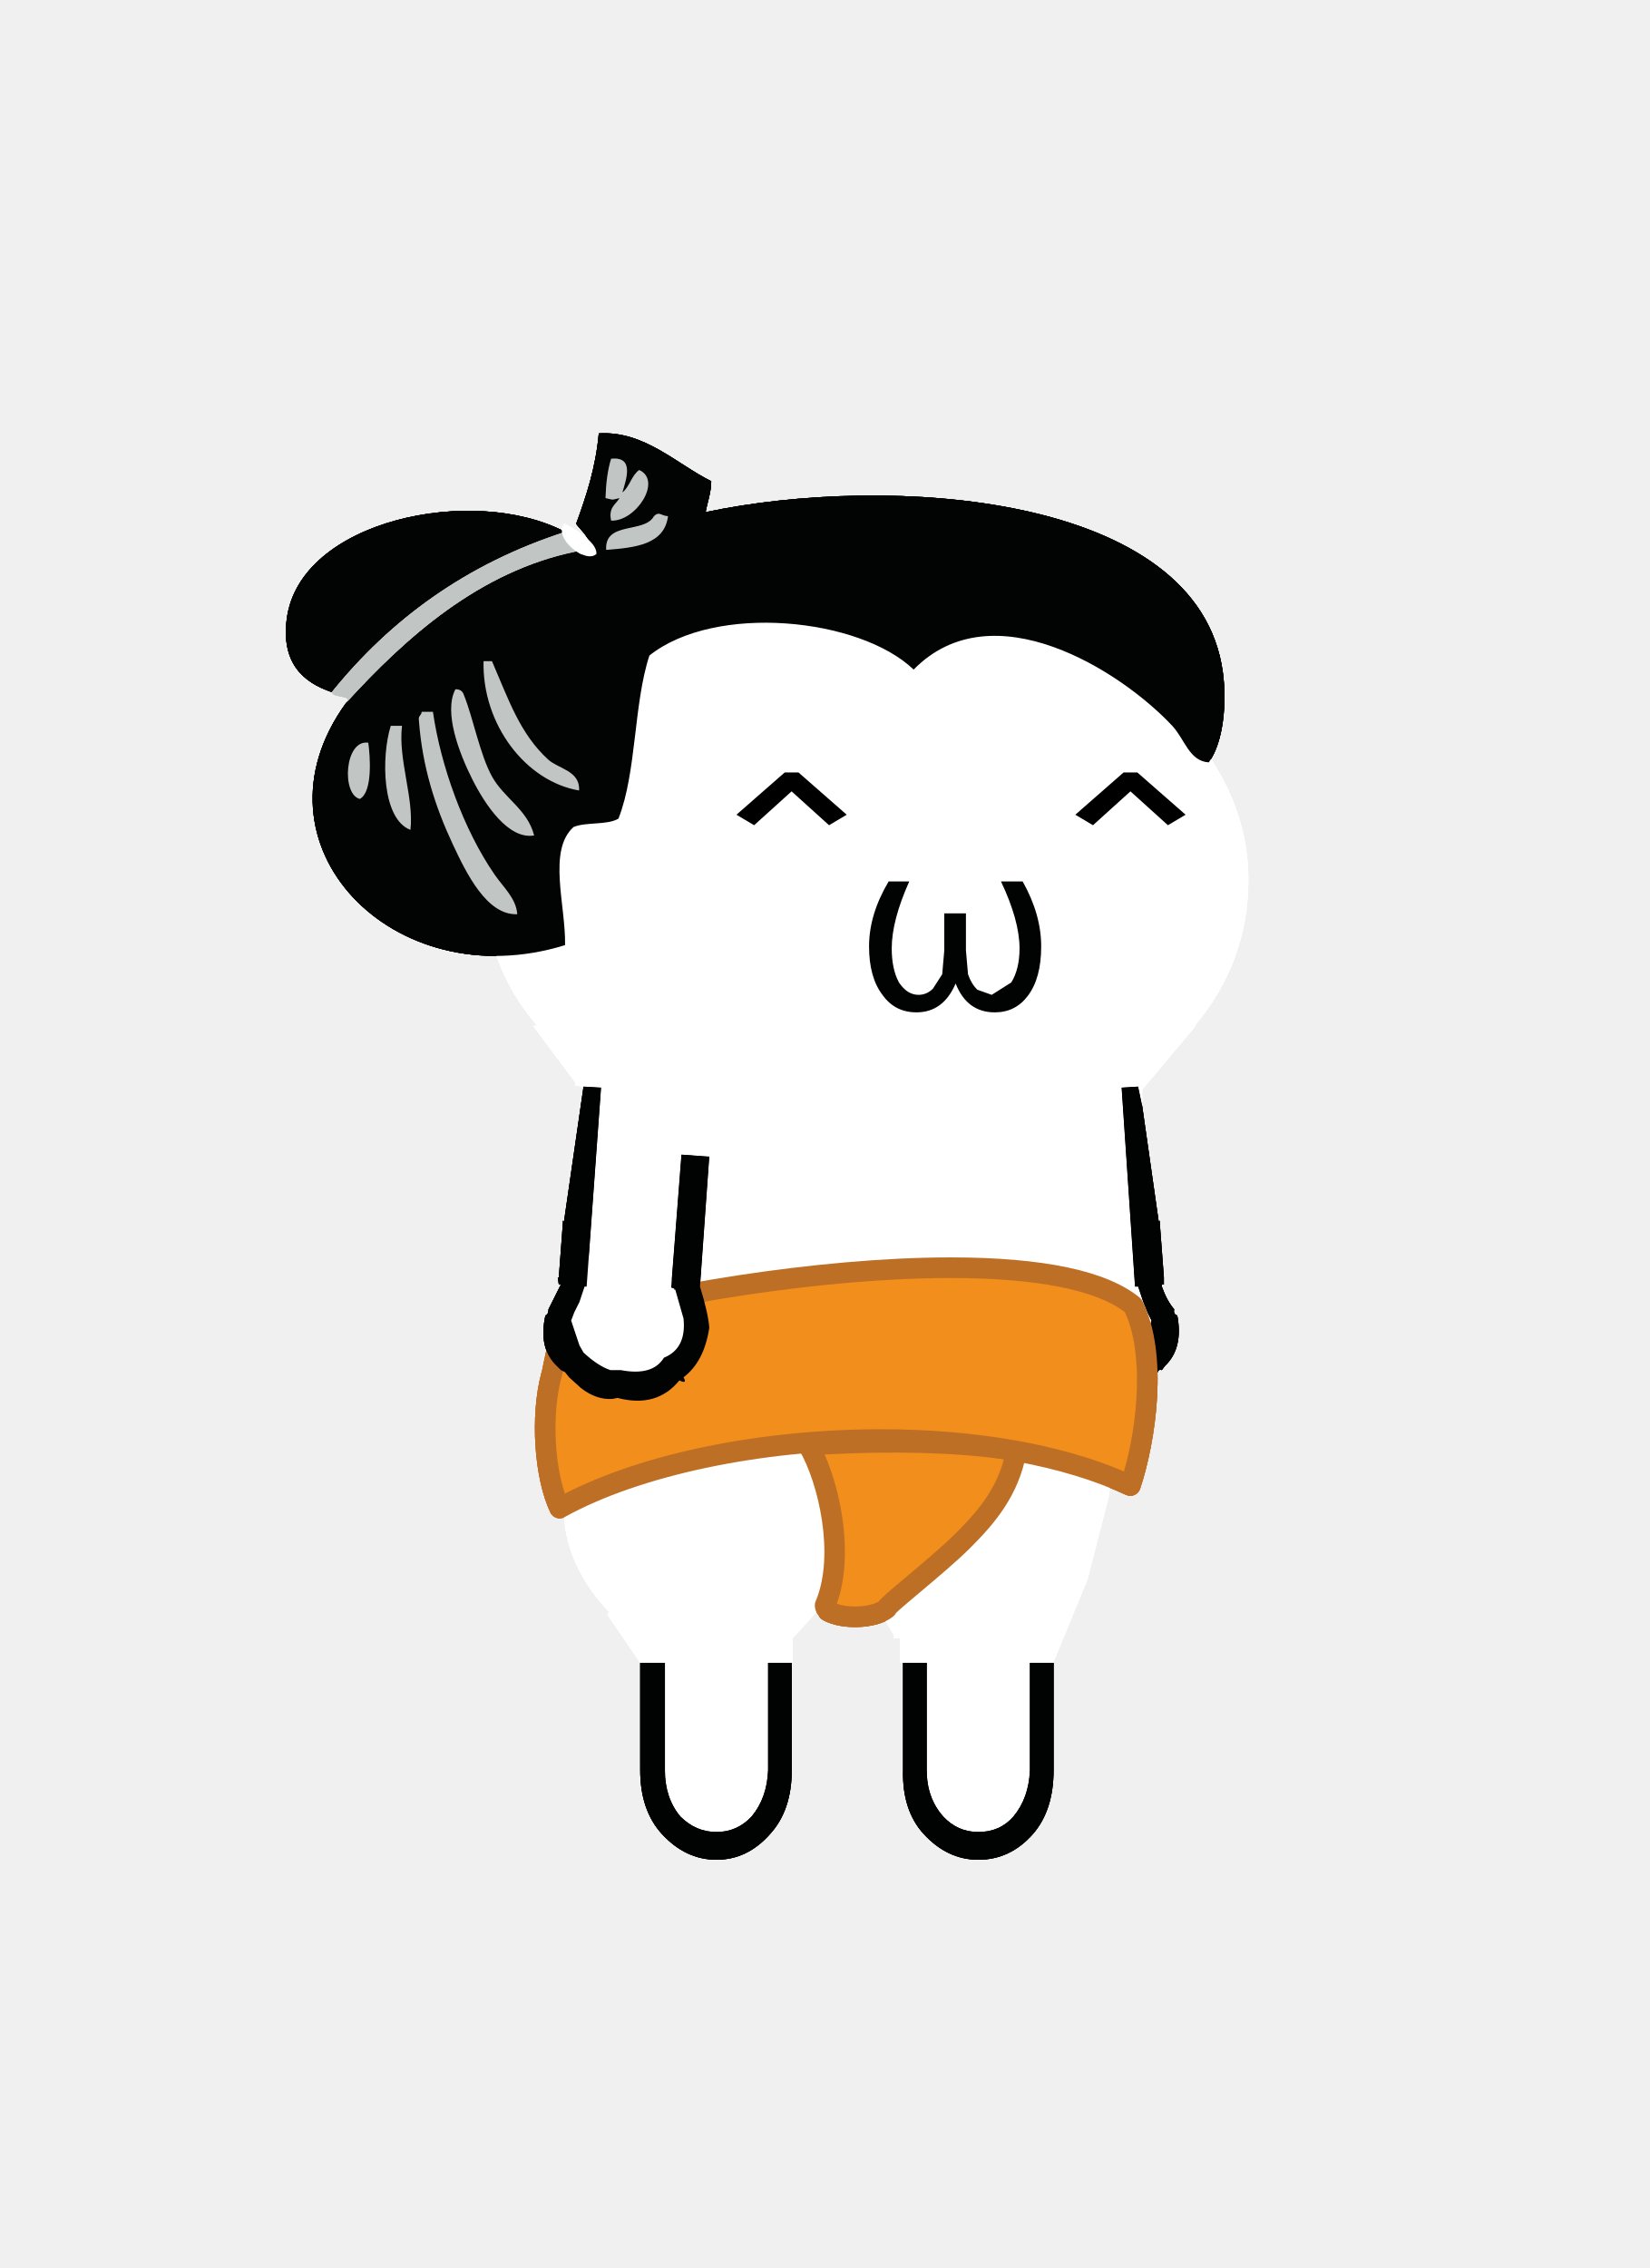
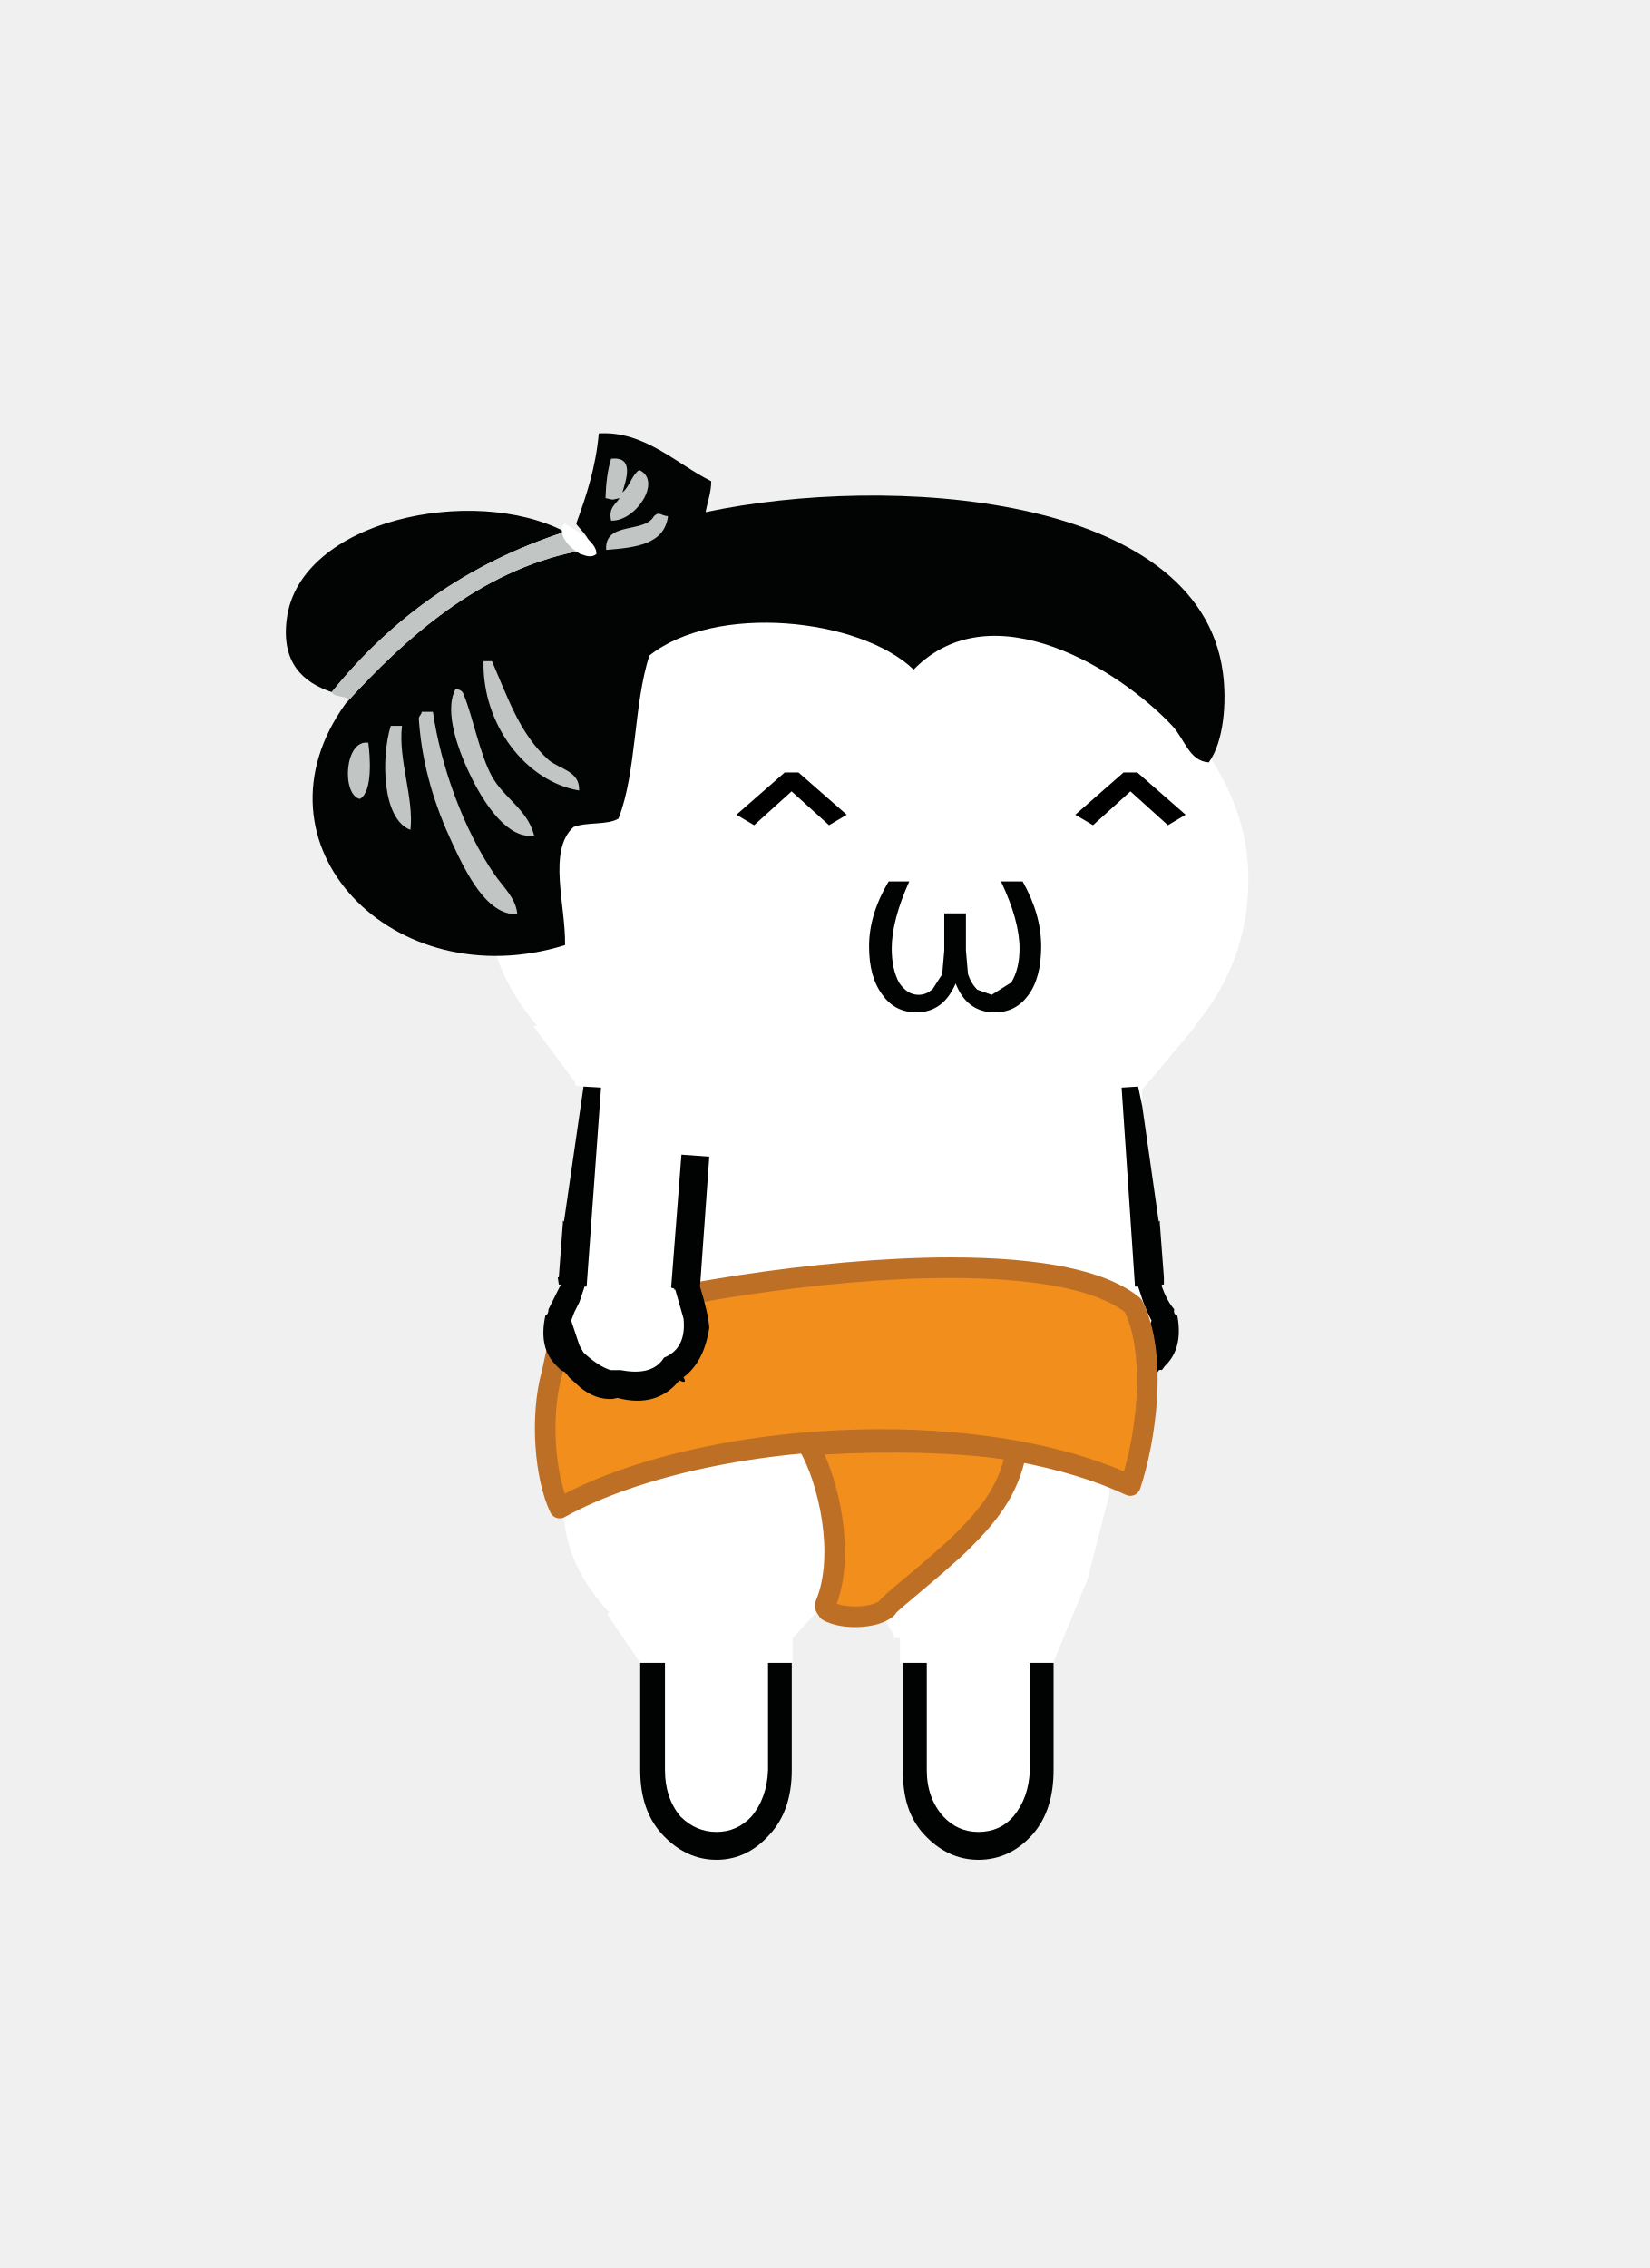
<svg xmlns="http://www.w3.org/2000/svg" width="160" height="220">
-   <path d="M62.109 161.3l-3.199-4.699.199-.201c-2.398-2.533-3.832-5.299-4.299-8.299l-.201-2.4.102-1.9 1.1-3.699h.199v-1.1l.301-.301v-4.1c1 .801 2.033 1.166 3.1 1.1l.5-.1c2.533.666 4.533.1 6-1.699.533.266.666.166.4-.301 1.332-1 2.166-2.6 2.5-4.801-.066-.934-.367-2.266-.9-4l.9-12.6-2.701-.199-1 12.9.301.1v.1h.1l.801 2.801c.199 1.932-.434 3.199-1.9 3.799-.732 1.201-2.133 1.6-4.199 1.201h-1c-.801-.268-1.668-.834-2.602-1.701l-.398-.699-.5-1.5-.301-.9.301-.801.5-1 .5-1.5h.199l1.4-19.299-1.701-.1-.799-.102v-.299l-4.1-5.5h.398c-3.533-4.135-5.199-8.867-5-14.201-.199-7.066 3.367-13.6 10.701-19.6 7.332-6.732 16.1-10.434 26.299-11.1 10.135.666 18.834 4.367 26.102 11.1 7.266 6 10.898 12.533 10.898 19.6 0 5.334-1.732 10.066-5.199 14.201h.199-.1l-5.199 6.199v1.6l-.4-1.898-1.6.1 1.299 19.299h.301l.5 1.5.4 1 .4.801-.301.9-.6 1.5-.4.699-1.801 1.4h-.1l-.1 3h.1l-.1 1h-.1l-.701 8.4-2.1 8.199-3.299 8v.1H99.91v10.4c-.066 1.801-.6 3.301-1.6 4.5-.867 1-2 1.5-3.4 1.5-1.334 0-2.467-.5-3.4-1.5-1.066-1.199-1.6-2.699-1.6-4.5v-10.4h-2.6v-2.4h-.6v-.299l-1.801-3.1h-4.9l-3.1 3.398v2.4H74.51v10.4c-.066 1.801-.6 3.301-1.6 4.5-.934 1-2.066 1.5-3.4 1.5-1.332 0-2.5-.5-3.5-1.5-1-1.199-1.5-2.699-1.5-4.5v-10.4h-2.401m.801-35.698v.1h.1l-.1-.1m-7.4 13l.1.199-.1-.199" fill="#fff" />
-   <path d="M62.109 161.3l-3.199-4.699.199-.201c-2.398-2.533-3.832-5.299-4.299-8.299l-.201-2.4.102-1.9 1.1-3.699h.199v-1.1l.301-.301v-4.1c1 .801 2.033 1.166 3.1 1.1l.5-.1c2.533.666 4.533.1 6-1.699.533.266.666.166.4-.301 1.332-1 2.166-2.6 2.5-4.801-.066-.934-.367-2.266-.9-4l.9-12.6-2.701-.199-1 12.9.301.1v.1h.1l.801 2.801c.199 1.932-.434 3.199-1.9 3.799-.732 1.201-2.133 1.6-4.199 1.201h-1c-.801-.268-1.668-.834-2.602-1.701l-.398-.699-.5-1.5-.301-.9.301-.801.5-1 .5-1.5h.199l1.4-19.299-1.701-.1-.799-.102v-.299l-4.1-5.5h.398c-3.533-4.135-5.199-8.867-5-14.201-.199-7.066 3.367-13.6 10.701-19.6 7.332-6.732 16.1-10.434 26.299-11.1 10.135.666 18.834 4.367 26.102 11.1 7.266 6 10.898 12.533 10.898 19.6 0 5.334-1.732 10.066-5.199 14.201h.199-.1l-5.199 6.199v1.6l-.4-1.898-1.6.1 1.299 19.299h.301l.5 1.5.4 1 .4.801-.301.9-.6 1.5-.4.699-1.801 1.4h-.1l-.1 3h.1l-.1 1h-.1l-.701 8.4-2.1 8.199-3.299 8v.1H99.91v10.4c-.066 1.801-.6 3.301-1.6 4.5-.867 1-2 1.5-3.4 1.5-1.334 0-2.467-.5-3.4-1.5-1.066-1.199-1.6-2.699-1.6-4.5v-10.4h-2.6v-2.4h-.6v-.299l-1.801-3.1h-4.9l-3.1 3.398v2.4H74.51v10.4c-.066 1.801-.6 3.301-1.6 4.5-.934 1-2.066 1.5-3.4 1.5-1.332 0-2.5-.5-3.5-1.5-1-1.199-1.5-2.699-1.5-4.5v-10.4h-2.401m.801-35.698v.1h.1l-.1-.1m-7.4 13l.1.199-.1-.199" fill="#fff" />
-   <path d="M108.41 135.601l.1-3h.1l1.801-1.4.4-.699.6-1.5.301-.9-.4-.801-.4-1-.5-1.5h-.301l-1.299-19.299 1.6-.1.4 1.898 1.6 11.201.1-.1v.199l.4 5.301v.699h-.199v.199c.332.934.732 1.668 1.199 2.201-.066.332.033.533.301.6.398 2.133 0 3.766-1.201 4.9l-.299.4c-.201-.068-.334 0-.4.199l-.5.5-1.1 1c-.734.533-1.467.867-2.201 1h-.102" fill="#010202" />
-   <path d="M108.41 135.601l.1-3h.1l1.801-1.4.4-.699.6-1.5.301-.9-.4-.801-.4-1-.5-1.5h-.301l-1.299-19.299 1.6-.1.4 1.898 1.6 11.201.1-.1v.199l.4 5.301v.699h-.199v.199c.332.934.732 1.668 1.199 2.201-.066.332.033.533.301.6.398 2.133 0 3.766-1.201 4.9l-.299.4c-.201-.068-.334 0-.4.199l-.5.5-1.1 1c-.734.533-1.467.867-2.201 1h-.102M89.91 161.3v10.4c0 1.801.533 3.301 1.6 4.5.934 1 2.066 1.5 3.4 1.5 1.4 0 2.533-.5 3.4-1.5 1-1.199 1.533-2.699 1.6-4.5v-10.4h2.301v10.4c0 2.6-.668 4.666-2 6.199-1.467 1.668-3.234 2.5-5.301 2.5-2 0-3.768-.832-5.301-2.5-1.398-1.533-2.066-3.6-2-6.199v-10.4h2.301" fill="#010202" />
-   <path d="M89.91 161.3v10.4c0 1.801.533 3.301 1.6 4.5.934 1 2.066 1.5 3.4 1.5 1.4 0 2.533-.5 3.4-1.5 1-1.199 1.533-2.699 1.6-4.5v-10.4h2.301v10.4c0 2.6-.668 4.666-2 6.199-1.467 1.668-3.234 2.5-5.301 2.5-2 0-3.768-.832-5.301-2.5-1.398-1.533-2.066-3.6-2-6.199v-10.4h2.301m-25.4 0v10.4c0 1.801.5 3.301 1.5 4.5 1 1 2.168 1.5 3.5 1.5 1.334 0 2.467-.5 3.4-1.5 1-1.199 1.533-2.699 1.6-4.5v-10.4h2.301v10.4c0 2.6-.701 4.666-2.1 6.199-1.467 1.668-3.201 2.5-5.201 2.5s-3.766-.832-5.299-2.5c-1.4-1.533-2.102-3.6-2.102-6.199v-10.4h2.401" fill="#010202" />
-   <path d="M64.51 161.3v10.4c0 1.801.5 3.301 1.5 4.5 1 1 2.168 1.5 3.5 1.5 1.334 0 2.467-.5 3.4-1.5 1-1.199 1.533-2.699 1.6-4.5v-10.4h2.301v10.4c0 2.6-.701 4.666-2.1 6.199-1.467 1.668-3.201 2.5-5.201 2.5s-3.766-.832-5.299-2.5c-1.4-1.533-2.102-3.6-2.102-6.199v-10.4h2.401m29.4-66.799c.199.6.5 1.1.9 1.5l1.4.5 1.898-1.201c.533-.865.801-1.967.801-3.299 0-1.801-.6-3.967-1.801-6.5h2.102c1.199 2.133 1.799 4.232 1.799 6.299s-.434 3.668-1.299 4.801c-.801 1.066-1.867 1.6-3.201 1.6-1.799 0-3.066-.934-3.799-2.799-.8 1.865-2.067 2.798-3.8 2.798-1.4 0-2.5-.566-3.301-1.699-.865-1.135-1.299-2.701-1.299-4.701 0-2.066.633-4.166 1.9-6.299h2c-1.135 2.533-1.701 4.699-1.701 6.5 0 1.332.234 2.434.701 3.299.533.801 1.166 1.201 1.898 1.201.533 0 1-.201 1.4-.6l.9-1.4.199-2.301v-3.6h2.102v3.6l.201 2.301" fill="#010202" />
-   <path d="M93.91 94.501c.199.6.5 1.1.9 1.5l1.4.5 1.898-1.201c.533-.865.801-1.967.801-3.299 0-1.801-.6-3.967-1.801-6.5h2.102c1.199 2.133 1.799 4.232 1.799 6.299s-.434 3.668-1.299 4.801c-.801 1.066-1.867 1.6-3.201 1.6-1.799 0-3.066-.934-3.799-2.799-.8 1.865-2.067 2.798-3.8 2.798-1.4 0-2.5-.566-3.301-1.699-.865-1.135-1.299-2.701-1.299-4.701 0-2.066.633-4.166 1.9-6.299h2c-1.135 2.533-1.701 4.699-1.701 6.5 0 1.332.234 2.434.701 3.299.533.801 1.166 1.201 1.898 1.201.533 0 1-.201 1.4-.6l.9-1.4.199-2.301v-3.6h2.102v3.6l.201 2.301" fill="#010202" />
-   <path d="M76.126 74.93h1.337l4.68 4.099-1.715 1.018-3.634-3.285-3.634 3.285-1.715-1.018 4.681-4.099z" />
-   <path d="M76.126 74.93h1.337l4.68 4.099-1.715 1.018-3.634-3.285-3.634 3.285-1.715-1.018 4.681-4.099z" />
-   <path d="M76.126 74.93h1.337l4.68 4.099-1.715 1.018-3.634-3.285-3.634 3.285-1.715-1.018 4.681-4.099zm32.875 0h1.337l4.68 4.099-1.715 1.018-3.634-3.285-3.634 3.285-1.715-1.018 4.681-4.099z" />
-   <path d="M109.001 74.93h1.337l4.68 4.099-1.715 1.018-3.634-3.285-3.634 3.285-1.715-1.018 4.681-4.099z" />
-   <path d="M109.001 74.93h1.337l4.68 4.099-1.715 1.018-3.634-3.285-3.634 3.285-1.715-1.018 4.681-4.099z" />
-   <path d="M86.047 155.997c-1.174 1.008-4.27 1.109-5.727.273-.052-.221-.273-.272-.272-.545 2.029-4.771.358-12.153-1.636-15.545 6.711-.43 14.111-.432 20.181.545-.683 3.897-2.899 6.444-5.182 8.727-2.388 2.387-7.606 6.424-7.364 6.545z" fill-rule="evenodd" clip-rule="evenodd" fill="#f28e1b" />
-   <path d="M82.954 157.832c-.718 0-2.078-.09-3.132-.695a1.004 1.004 0 01-.422-.475 1.423 1.423 0 01-.353-.941.98.98 0 01.08-.388c1.9-4.47.273-11.498-1.578-14.647a1 1 0 01.799-1.505 130.64 130.64 0 018.307-.277c4.593 0 8.662.28 12.097.833a1.001 1.001 0 01.826 1.159c-.745 4.252-3.209 7.01-5.46 9.262-1.271 1.272-3.293 2.972-4.917 4.337-.914.768-1.938 1.629-2.262 1.952a1.01 1.01 0 01-.241.308c-1.132.972-2.995 1.077-3.744 1.077zm-1.771-2.265c.469.168 1.099.264 1.771.264 1.061 0 1.875-.229 2.291-.485.312-.4 1.042-1.014 2.669-2.381 1.595-1.341 3.579-3.01 4.79-4.221 1.928-1.929 3.859-4.068 4.684-7.189-4.745-.662-10.762-.822-17.394-.467 1.682 3.787 2.811 9.977 1.189 14.479z" fill="#be6f26" />
-   <path d="M86.047 155.997c-1.174 1.008-4.27 1.109-5.727.273-.052-.221-.273-.272-.272-.545 2.029-4.771.358-12.153-1.636-15.545 6.711-.43 14.111-.432 20.181.545-.683 3.897-2.899 6.444-5.182 8.727-2.388 2.387-7.606 6.424-7.364 6.545z" fill-rule="evenodd" clip-rule="evenodd" fill="#f28e1b" />
-   <path d="M82.954 157.832c-.718 0-2.078-.09-3.132-.695a1.004 1.004 0 01-.422-.475 1.423 1.423 0 01-.353-.941.98.98 0 01.08-.388c1.9-4.47.273-11.498-1.578-14.647a1 1 0 01.799-1.505 130.64 130.64 0 018.307-.277c4.593 0 8.662.28 12.097.833a1.001 1.001 0 01.826 1.159c-.745 4.252-3.209 7.01-5.46 9.262-1.271 1.272-3.293 2.972-4.917 4.337-.914.768-1.938 1.629-2.262 1.952a1.01 1.01 0 01-.241.308c-1.132.972-2.995 1.077-3.744 1.077zm-1.771-2.265c.469.168 1.099.264 1.771.264 1.061 0 1.875-.229 2.291-.485.312-.4 1.042-1.014 2.669-2.381 1.595-1.341 3.579-3.01 4.79-4.221 1.928-1.929 3.859-4.068 4.684-7.189-4.745-.662-10.762-.822-17.394-.467 1.682 3.787 2.811 9.977 1.189 14.479z" fill="#be6f26" />
-   <path d="M55 128.368c11.917-3.917 46.143-8.976 54.932-1.721 2.357 4.682 1.295 12.775-.271 17.454-15.174-7.092-41.951-5.257-55.363 2.182-1.468-3.071-1.855-8.898-.818-12.818.09-.001.62-3.824 1.52-5.097z" fill-rule="evenodd" clip-rule="evenodd" fill="#f28e1b" />
-   <path d="M54.297 147.282a.999.999 0 01-.903-.568c-1.581-3.309-1.978-9.367-.883-13.505a.897.897 0 01.05-.143c.026-.11.063-.296.109-.531.356-1.765.797-3.733 1.513-4.745.124-.175.301-.306.504-.373 7.973-2.62 24.587-5.448 37.526-5.448 9.039 0 15.215 1.314 18.354 3.906.106.088.194.197.257.321 2.593 5.149 1.291 13.718-.217 18.221a1.002 1.002 0 01-1.372.589c-6.025-2.816-14.45-4.367-23.722-4.367-11.708 0-23.484 2.497-30.732 6.517a.985.985 0 01-.484.126zm.143-13.563l.005.001c-.874 3.303-.687 8.114.36 11.158 7.652-3.918 19.017-6.239 30.709-6.239 9.04 0 17.335 1.447 23.525 4.089 1.418-4.916 1.896-11.607.091-15.442-2.801-2.171-8.64-3.317-16.917-3.317-12.553 0-28.594 2.695-36.55 5.234-.466.92-.856 2.854-1.032 3.728-.058.29-.112.559-.191.788z" fill="#be6f26" />
-   <path d="M55 128.368c11.917-3.917 46.143-8.976 54.932-1.721 2.357 4.682 1.295 12.775-.271 17.454-15.174-7.092-41.951-5.257-55.363 2.182-1.468-3.071-1.855-8.898-.818-12.818.09-.001.62-3.824 1.52-5.097z" fill-rule="evenodd" clip-rule="evenodd" fill="#f28e1b" />
-   <path d="M54.297 147.282a.999.999 0 01-.903-.568c-1.581-3.309-1.978-9.367-.883-13.505a.897.897 0 01.05-.143c.026-.11.063-.296.109-.531.356-1.765.797-3.733 1.513-4.745.124-.175.301-.306.504-.373 7.973-2.62 24.587-5.448 37.526-5.448 9.039 0 15.215 1.314 18.354 3.906.106.088.194.197.257.321 2.593 5.149 1.291 13.718-.217 18.221a1.002 1.002 0 01-1.372.589c-6.025-2.816-14.45-4.367-23.722-4.367-11.708 0-23.484 2.497-30.732 6.517a.985.985 0 01-.484.126zm.143-13.563l.005.001c-.874 3.303-.687 8.114.36 11.158 7.652-3.918 19.017-6.239 30.709-6.239 9.04 0 17.335 1.447 23.525 4.089 1.418-4.916 1.896-11.607.091-15.442-2.801-2.171-8.64-3.317-16.917-3.317-12.553 0-28.594 2.695-36.55 5.234-.466.92-.856 2.854-1.032 3.728-.058.29-.112.559-.191.788z" fill="#be6f26" />
-   <path d="M58.75 118.083l-4.5 10.417s2.916 6.668 6.833 6.126 5.908-3.326 6.5-6.126-8.833-10.417-8.833-10.417z" fill="#fff" />
-   <path d="M58.75 118.083l-4.5 10.417s2.916 6.668 6.833 6.126 5.908-3.326 6.5-6.126-8.833-10.417-8.833-10.417z" fill="#fff" />
-   <path d="M58.311 105.501l-1.4 19.299h-.199l-.5 1.5-.5 1-.301.801.301.9.5 1.5.398.699c.934.867 1.801 1.434 2.602 1.701h1c2.066.398 3.467 0 4.199-1.201 1.467-.6 2.1-1.867 1.9-3.799l-.801-2.801h-.1v-.1l-.301-.1 1-12.9 2.701.199-.9 12.6c.533 1.734.834 3.066.9 4-.334 2.201-1.168 3.801-2.5 4.801.266.467.133.566-.4.301-1.467 1.799-3.467 2.365-6 1.699l-.5.1c-1.066.066-2.1-.299-3.1-1.1l-1.1-1-.4-.5-.4-.199-.4-.4c-1.199-1.135-1.566-2.768-1.1-4.9.199-.066.301-.268.301-.6l1.1-2.201.1-.199h-.199l-.102-.699h.102l.398-5.301v-.199l.102.1 1.898-13.1 1.701.099" fill="#010202" />
-   <path d="M58.311 105.501l-1.4 19.299h-.199l-.5 1.5-.5 1-.301.801.301.9.5 1.5.398.699c.934.867 1.801 1.434 2.602 1.701h1c2.066.398 3.467 0 4.199-1.201 1.467-.6 2.1-1.867 1.9-3.799l-.801-2.801h-.1v-.1l-.301-.1 1-12.9 2.701.199-.9 12.6c.533 1.734.834 3.066.9 4-.334 2.201-1.168 3.801-2.5 4.801.266.467.133.566-.4.301-1.467 1.799-3.467 2.365-6 1.699l-.5.1c-1.066.066-2.1-.299-3.1-1.1l-1.1-1-.4-.5-.4-.199-.4-.4c-1.199-1.135-1.566-2.768-1.1-4.9.199-.066.301-.268.301-.6l1.1-2.201.1-.199h-.199l-.102-.699h.102l.398-5.301v-.199l.102.1 1.898-13.1 1.701.099" fill="#010202" />
-   <path d="M55.908 53.498c.222.052.272.273.546.272 2.091-.724-.636-2.742-.546-3 .971-2.666 1.882-5.391 2.183-8.727 4.408-.282 7.548 2.972 10.909 4.636-.016 1.167-.367 1.998-.546 3 17.608-3.737 47.831-1.902 50.181 15.545.391 2.905.083 6.733-1.364 8.727-1.898-.107-2.333-2.247-3.545-3.545-4.923-5.27-17.408-13.29-25.091-5.455-5.251-5.035-19.248-6.446-25.635-1.363-1.546 4.727-1.23 11.314-3 15.818-1.074.654-3.148.306-4.363.818-2.537 2.296-.739 7.63-.818 11.454-16.66 5.176-31.152-9.768-21.272-23.454 5.806-6.376 12.988-12.825 22.361-14.726z" fill-rule="evenodd" clip-rule="evenodd" fill="#020303" />
-   <path d="M55.908 53.498c.222.052.272.273.546.272 2.091-.724-.636-2.742-.546-3 .971-2.666 1.882-5.391 2.183-8.727 4.408-.282 7.548 2.972 10.909 4.636-.016 1.167-.367 1.998-.546 3 17.608-3.737 47.831-1.902 50.181 15.545.391 2.905.083 6.733-1.364 8.727-1.898-.107-2.333-2.247-3.545-3.545-4.923-5.27-17.408-13.29-25.091-5.455-5.251-5.035-19.248-6.446-25.635-1.363-1.546 4.727-1.23 11.314-3 15.818-1.074.654-3.148.306-4.363.818-2.537 2.296-.739 7.63-.818 11.454-16.66 5.176-31.152-9.768-21.272-23.454 5.806-6.376 12.988-12.825 22.361-14.726z" fill-rule="evenodd" clip-rule="evenodd" fill="#020303" />
-   <path d="M58.908 44.498c-.347 1.107-.504 2.405-.545 3.818.84.191.524.191 1.363 0-.369.63-1.096.903-.818 2.182 2.361.13 5.014-3.857 2.728-4.909-.75.522-.926 1.62-1.636 2.182.367-1.244 1.203-3.525-1.092-3.273z" fill-rule="evenodd" clip-rule="evenodd" fill="#020303" />
-   <path d="M58.908 44.498c-.347 1.107-.504 2.405-.545 3.818.84.191.524.191 1.363 0-.369.63-1.096.903-.818 2.182 2.361.13 5.014-3.857 2.728-4.909-.75.522-.926 1.62-1.636 2.182.367-1.244 1.203-3.525-1.092-3.273z" fill-rule="evenodd" clip-rule="evenodd" fill="#020303" />
-   <path d="M62.454 49.68c-.926 1.711-4.815.457-4.636 3.273 2.868-.222 5.65-.531 6-3.273-.679-.03-.844-.511-1.364 0z" fill-rule="evenodd" clip-rule="evenodd" fill="#020303" />
-   <path d="M62.454 49.68c-.926 1.711-4.815.457-4.636 3.273 2.868-.222 5.65-.531 6-3.273-.679-.03-.844-.511-1.364 0zM46.909 64.134c-.142 6.164 4.12 11.678 9.272 12.545.104-1.923-2.002-2.091-3-3-2.745-2.503-3.849-5.841-5.454-9.545h-.818z" fill-rule="evenodd" clip-rule="evenodd" fill="#020303" />
-   <path d="M46.909 64.134c-.142 6.164 4.12 11.678 9.272 12.545.104-1.923-2.002-2.091-3-3-2.745-2.503-3.849-5.841-5.454-9.545h-.818zm.819 11.181c-1.169-2.113-1.842-5.746-2.728-7.909-.111-.343-.352-.558-.818-.545-1.166 2.207.364 6.199 1.637 8.727 1.227 2.437 3.486 5.876 6 5.454-.639-2.528-2.921-3.608-4.091-5.727z" fill-rule="evenodd" clip-rule="evenodd" fill="#020303" />
-   <path d="M47.728 75.315c-1.169-2.113-1.842-5.746-2.728-7.909-.111-.343-.352-.558-.818-.545-1.166 2.207.364 6.199 1.637 8.727 1.227 2.437 3.486 5.876 6 5.454-.639-2.528-2.921-3.608-4.091-5.727zm-6.819-6.272c-.015.349-.35.377-.272.818.331 4.545 1.592 8.404 3.272 12 1.335 2.854 3.322 6.949 6.272 6.818-.111-1.539-1.342-2.607-2.181-3.818-3.029-4.375-5.256-10.615-6-15.818h-1.091z" fill-rule="evenodd" clip-rule="evenodd" fill="#020303" />
-   <path d="M40.909 69.043c-.015.349-.35.377-.272.818.331 4.545 1.592 8.404 3.272 12 1.335 2.854 3.322 6.949 6.272 6.818-.111-1.539-1.342-2.607-2.181-3.818-3.029-4.375-5.256-10.615-6-15.818h-1.091zm-3 1.364c-.938 3.005-.866 9.052 1.909 10.09.356-3.054-1.212-6.865-.818-10.09h-1.091z" fill-rule="evenodd" clip-rule="evenodd" fill="#020303" />
-   <path d="M37.909 70.407c-.938 3.005-.866 9.052 1.909 10.09.356-3.054-1.212-6.865-.818-10.09h-1.091zm-2.999 7.09c1.271-.687.992-4.211.817-5.454-2.311-.333-2.612 5.034-.817 5.454z" fill-rule="evenodd" clip-rule="evenodd" fill="#020303" />
-   <path d="M34.91 77.497c1.271-.687.992-4.211.817-5.454-2.311-.333-2.612 5.034-.817 5.454zm-2.728-10.363c-2.776-.932-4.912-2.82-4.363-7.091 1.238-9.625 18.136-13.094 27-8.454-9.624 3.105-16.95 8.506-22.637 15.545z" fill-rule="evenodd" clip-rule="evenodd" fill="#020303" />
-   <path d="M32.182 67.134c-2.776-.932-4.912-2.82-4.363-7.091 1.238-9.625 18.136-13.094 27-8.454-9.624 3.105-16.95 8.506-22.637 15.545z" fill-rule="evenodd" clip-rule="evenodd" fill="#020303" />
-   <path d="M54.818 51.589c.933-.024.158 1.66 1.09 1.636v.273c-9.373 1.901-16.556 8.35-22.362 14.727.829-.862-1.161-.442-1.364-1.091 5.687-7.039 13.013-12.44 22.636-15.545z" fill-rule="evenodd" clip-rule="evenodd" fill="#c1c6c4" />
-   <path d="M54.818 51.589c.933-.024.158 1.66 1.09 1.636v.273c-9.373 1.901-16.556 8.35-22.362 14.727.829-.862-1.161-.442-1.364-1.091 5.687-7.039 13.013-12.44 22.636-15.545zm5.56-3.818c.71-.563.886-1.66 1.636-2.182 2.286 1.052-.366 5.04-2.728 4.909-.277-1.278.449-1.551.818-2.182-.839.191-.523.191-1.363 0 .041-1.414.198-2.711.545-3.818 2.295-.252 1.459 2.029 1.092 3.273z" fill-rule="evenodd" clip-rule="evenodd" fill="#c1c6c4" />
-   <path d="M60.378 47.771c.71-.563.886-1.66 1.636-2.182 2.286 1.052-.366 5.04-2.728 4.909-.277-1.278.449-1.551.818-2.182-.839.191-.523.191-1.363 0 .041-1.414.198-2.711.545-3.818 2.295-.252 1.459 2.029 1.092 3.273zM42 69.043c.744 5.203 2.971 11.442 6 15.818.839 1.211 2.07 2.279 2.182 3.818-2.95.131-4.938-3.963-6.272-6.818-1.681-3.596-2.941-7.455-3.272-12-.077-.44.258-.469.272-.818H42z" fill-rule="evenodd" clip-rule="evenodd" fill="#c1c6c4" />
-   <path d="M42 69.043c.744 5.203 2.971 11.442 6 15.818.839 1.211 2.07 2.279 2.182 3.818-2.95.131-4.938-3.963-6.272-6.818-1.681-3.596-2.941-7.455-3.272-12-.077-.44.258-.469.272-.818H42zm-3 1.364c-.394 3.226 1.175 7.036.818 10.09-2.775-1.039-2.848-7.085-1.909-10.09H39z" fill-rule="evenodd" clip-rule="evenodd" fill="#c1c6c4" />
-   <path d="M39 70.407c-.394 3.226 1.175 7.036.818 10.09-2.775-1.039-2.848-7.085-1.909-10.09H39zm-3.272 1.636c.175 1.243.454 4.768-.817 5.454-1.796-.42-1.495-5.787.817-5.454z" fill-rule="evenodd" clip-rule="evenodd" fill="#c1c6c4" />
-   <path d="M35.728 72.043c.175 1.243.454 4.768-.817 5.454-1.796-.42-1.495-5.787.817-5.454zm16.09 8.999c-2.514.422-4.773-3.018-6-5.454-1.272-2.528-2.803-6.521-1.637-8.727.467-.012.707.203.818.545.886 2.163 1.559 5.795 2.728 7.909 1.171 2.119 3.453 3.199 4.091 5.727z" fill-rule="evenodd" clip-rule="evenodd" fill="#c1c6c4" />
-   <path d="M51.818 81.042c-2.514.422-4.773-3.018-6-5.454-1.272-2.528-2.803-6.521-1.637-8.727.467-.012.707.203.818.545.886 2.163 1.559 5.795 2.728 7.909 1.171 2.119 3.453 3.199 4.091 5.727zm12.989-30.973c-.35 2.742-3.132 3.051-6 3.273-.18-2.816 3.71-1.562 4.636-3.273.519-.511.684-.03 1.364 0z" fill-rule="evenodd" clip-rule="evenodd" fill="#c1c6c4" />
-   <path d="M64.807 50.069c-.35 2.742-3.132 3.051-6 3.273-.18-2.816 3.71-1.562 4.636-3.273.519-.511.684-.03 1.364 0zM47.728 64.134c1.605 3.705 2.709 7.042 5.454 9.545.998.909 3.104 1.077 3 3-5.152-.867-9.414-6.381-9.272-12.545h.818z" fill-rule="evenodd" clip-rule="evenodd" fill="#c1c6c4" />
-   <path d="M47.728 64.134c1.605 3.705 2.709 7.042 5.454 9.545.998.909 3.104 1.077 3 3-5.152-.867-9.414-6.381-9.272-12.545h.818z" fill-rule="evenodd" clip-rule="evenodd" fill="#c1c6c4" />
-   <path d="M54.755 50.793c.856.426 3.195 1.781 3.105 2.935-1.004 1.02-4.267-1.53-3.105-2.935z" fill-rule="evenodd" clip-rule="evenodd" fill="#fff" />
-   <path d="M54.755 50.793c.856.426 3.195 1.781 3.105 2.935-1.004 1.02-4.267-1.53-3.105-2.935z" fill-rule="evenodd" clip-rule="evenodd" fill="#fff" />
-   <g fill-rule="evenodd" clip-rule="evenodd">
-     <path d="M55.908 53.498c.222.052.272.273.546.272 2.091-.724-.636-2.742-.546-3 .971-2.666 1.882-5.391 2.183-8.727 4.408-.282 7.548 2.972 10.909 4.636-.016 1.167-.367 1.998-.546 3 17.608-3.737 47.831-1.902 50.181 15.545.391 2.905.083 6.733-1.364 8.727-1.898-.107-2.333-2.247-3.545-3.545-4.923-5.27-17.408-13.29-25.091-5.455-5.251-5.035-19.248-6.446-25.635-1.363-1.546 4.727-1.23 11.314-3 15.818-1.074.654-3.148.306-4.363.818-2.537 2.296-.739 7.63-.818 11.454-16.66 5.176-31.152-9.768-21.272-23.454 5.806-6.376 12.988-12.825 22.361-14.726z" fill="#020303" />
-     <path d="M58.908 44.498c-.347 1.107-.504 2.405-.545 3.818.84.191.524.191 1.363 0-.369.63-1.096.903-.818 2.182 2.361.13 5.014-3.857 2.728-4.909-.75.522-.926 1.62-1.636 2.182.367-1.244 1.203-3.525-1.092-3.273z" fill="#020303" />
-     <path d="M62.454 49.68c-.926 1.711-4.815.457-4.636 3.273 2.868-.222 5.65-.531 6-3.273-.679-.03-.844-.511-1.364 0zM46.909 64.134c-.142 6.164 4.12 11.678 9.272 12.545.104-1.923-2.002-2.091-3-3-2.745-2.503-3.849-5.841-5.454-9.545h-.818zm.819 11.181c-1.169-2.113-1.842-5.746-2.728-7.909-.111-.343-.352-.558-.818-.545-1.166 2.207.364 6.199 1.637 8.727 1.227 2.437 3.486 5.876 6 5.454-.639-2.528-2.921-3.608-4.091-5.727zm-6.819-6.272c-.015.349-.35.377-.272.818.331 4.545 1.592 8.404 3.272 12 1.335 2.854 3.322 6.949 6.272 6.818-.111-1.539-1.342-2.607-2.181-3.818-3.029-4.375-5.256-10.615-6-15.818h-1.091zm-3 1.364c-.938 3.005-.866 9.052 1.909 10.09.356-3.054-1.212-6.865-.818-10.09h-1.091zm-2.999 7.09c1.271-.687.992-4.211.817-5.454-2.311-.333-2.612 5.034-.817 5.454zm-2.728-10.363c-2.776-.932-4.912-2.82-4.363-7.091 1.238-9.625 18.136-13.094 27-8.454-9.624 3.105-16.95 8.506-22.637 15.545z" fill="#020303" />
-     <path d="M54.818 51.589c.933-.024.158 1.66 1.09 1.636v.273c-9.373 1.901-16.556 8.35-22.362 14.727.829-.862-1.161-.442-1.364-1.091 5.687-7.039 13.013-12.44 22.636-15.545zm5.56-3.818c.71-.563.886-1.66 1.636-2.182 2.286 1.052-.366 5.04-2.728 4.909-.277-1.278.449-1.551.818-2.182-.839.191-.523.191-1.363 0 .041-1.414.198-2.711.545-3.818 2.295-.252 1.459 2.029 1.092 3.273zM42 69.043c.744 5.203 2.971 11.442 6 15.818.839 1.211 2.07 2.279 2.182 3.818-2.95.131-4.938-3.963-6.272-6.818-1.681-3.596-2.941-7.455-3.272-12-.077-.44.258-.469.272-.818H42zm-3 1.364c-.394 3.226 1.175 7.036.818 10.09-2.775-1.039-2.848-7.085-1.909-10.09H39zm-3.272 1.636c.175 1.243.454 4.768-.817 5.454-1.796-.42-1.495-5.787.817-5.454zm16.09 8.999c-2.514.422-4.773-3.018-6-5.454-1.272-2.528-2.803-6.521-1.637-8.727.467-.012.707.203.818.545.886 2.163 1.559 5.795 2.728 7.909 1.171 2.119 3.453 3.199 4.091 5.727zm12.989-30.973c-.35 2.742-3.132 3.051-6 3.273-.18-2.816 3.71-1.562 4.636-3.273.519-.511.684-.03 1.364 0zM47.728 64.134c1.605 3.705 2.709 7.042 5.454 9.545.998.909 3.104 1.077 3 3-5.152-.867-9.414-6.381-9.272-12.545h.818z" fill="#c1c6c4" />
-     <path d="M54.755 50.793c.856.426 3.195 1.781 3.105 2.935-1.004 1.02-4.267-1.53-3.105-2.935z" fill="#fff" />
-   </g>
  <path d="M62.109 161.3l-3.199-4.699.199-.201c-2.398-2.533-3.832-5.299-4.299-8.299l-.201-2.4.102-1.9 1.1-3.699h.199v-1.1l.301-.301v-4.1c1 .801 2.033 1.166 3.1 1.1l.5-.1c2.533.666 4.533.1 6-1.699.533.266.666.166.4-.301 1.332-1 2.166-2.6 2.5-4.801-.066-.934-.367-2.266-.9-4l.9-12.6-2.701-.199-1 12.9.301.1v.1h.1l.801 2.801c.199 1.932-.434 3.199-1.9 3.799-.732 1.201-2.133 1.6-4.199 1.201h-1c-.801-.268-1.668-.834-2.602-1.701l-.398-.699-.5-1.5-.301-.9.301-.801.5-1 .5-1.5h.199l1.4-19.299-1.701-.1-.799-.102v-.299l-4.1-5.5h.398c-3.533-4.135-5.199-8.867-5-14.201-.199-7.066 3.367-13.6 10.701-19.6 7.332-6.732 16.1-10.434 26.299-11.1 10.135.666 18.834 4.367 26.102 11.1 7.266 6 10.898 12.533 10.898 19.6 0 5.334-1.732 10.066-5.199 14.201h.199-.1l-5.199 6.199v1.6l-.4-1.898-1.6.1 1.299 19.299h.301l.5 1.5.4 1 .4.801-.301.9-.6 1.5-.4.699-1.801 1.4h-.1l-.1 3h.1l-.1 1h-.1l-.701 8.4-2.1 8.199-3.299 8v.1H99.91v10.4c-.066 1.801-.6 3.301-1.6 4.5-.867 1-2 1.5-3.4 1.5-1.334 0-2.467-.5-3.4-1.5-1.066-1.199-1.6-2.699-1.6-4.5v-10.4h-2.6v-2.4h-.6v-.299l-1.801-3.1h-4.9l-3.1 3.398v2.4H74.51v10.4c-.066 1.801-.6 3.301-1.6 4.5-.934 1-2.066 1.5-3.4 1.5-1.332 0-2.5-.5-3.5-1.5-1-1.199-1.5-2.699-1.5-4.5v-10.4h-2.401m.801-35.698v.1h.1l-.1-.1m-7.4 13l.1.199-.1-.199" fill="#fff" />
  <path d="M108.41 135.601l.1-3h.1l1.801-1.4.4-.699.6-1.5.301-.9-.4-.801-.4-1-.5-1.5h-.301l-1.299-19.299 1.6-.1.4 1.898 1.6 11.201.1-.1v.199l.4 5.301v.699h-.199v.199c.332.934.732 1.668 1.199 2.201-.066.332.033.533.301.6.398 2.133 0 3.766-1.201 4.9l-.299.4c-.201-.068-.334 0-.4.199l-.5.5-1.1 1c-.734.533-1.467.867-2.201 1h-.102M89.91 161.3v10.4c0 1.801.533 3.301 1.6 4.5.934 1 2.066 1.5 3.4 1.5 1.4 0 2.533-.5 3.4-1.5 1-1.199 1.533-2.699 1.6-4.5v-10.4h2.301v10.4c0 2.6-.668 4.666-2 6.199-1.467 1.668-3.234 2.5-5.301 2.5-2 0-3.768-.832-5.301-2.5-1.398-1.533-2.066-3.6-2-6.199v-10.4h2.301m-25.4 0v10.4c0 1.801.5 3.301 1.5 4.5 1 1 2.168 1.5 3.5 1.5 1.334 0 2.467-.5 3.4-1.5 1-1.199 1.533-2.699 1.6-4.5v-10.4h2.301v10.4c0 2.6-.701 4.666-2.1 6.199-1.467 1.668-3.201 2.5-5.201 2.5s-3.766-.832-5.299-2.5c-1.4-1.533-2.102-3.6-2.102-6.199v-10.4h2.401m29.4-66.799c.199.6.5 1.1.9 1.5l1.4.5 1.898-1.201c.533-.865.801-1.967.801-3.299 0-1.801-.6-3.967-1.801-6.5h2.102c1.199 2.133 1.799 4.232 1.799 6.299s-.434 3.668-1.299 4.801c-.801 1.066-1.867 1.6-3.201 1.6-1.799 0-3.066-.934-3.799-2.799-.8 1.865-2.067 2.798-3.8 2.798-1.4 0-2.5-.566-3.301-1.699-.865-1.135-1.299-2.701-1.299-4.701 0-2.066.633-4.166 1.9-6.299h2c-1.135 2.533-1.701 4.699-1.701 6.5 0 1.332.234 2.434.701 3.299.533.801 1.166 1.201 1.898 1.201.533 0 1-.201 1.4-.6l.9-1.4.199-2.301v-3.6h2.102v3.6l.201 2.301" fill="#010202" />
  <path d="M76.126 74.93h1.337l4.68 4.099-1.715 1.018-3.634-3.285-3.634 3.285-1.715-1.018 4.681-4.099zm32.875 0h1.337l4.68 4.099-1.715 1.018-3.634-3.285-3.634 3.285-1.715-1.018 4.681-4.099z" />
  <path d="M86.047 155.997c-1.174 1.008-4.27 1.109-5.727.273-.052-.221-.273-.272-.272-.545 2.029-4.771.358-12.153-1.636-15.545 6.711-.43 14.111-.432 20.181.545-.683 3.897-2.899 6.444-5.182 8.727-2.388 2.387-7.606 6.424-7.364 6.545z" fill-rule="evenodd" clip-rule="evenodd" fill="#f28e1b" />
  <path d="M82.954 157.832c-.718 0-2.078-.09-3.132-.695a1.004 1.004 0 01-.422-.475 1.423 1.423 0 01-.353-.941.98.98 0 01.08-.388c1.9-4.47.273-11.498-1.578-14.647a1 1 0 01.799-1.505 130.64 130.64 0 018.307-.277c4.593 0 8.662.28 12.097.833a1.001 1.001 0 01.826 1.159c-.745 4.252-3.209 7.01-5.46 9.262-1.271 1.272-3.293 2.972-4.917 4.337-.914.768-1.938 1.629-2.262 1.952a1.01 1.01 0 01-.241.308c-1.132.972-2.995 1.077-3.744 1.077zm-1.771-2.265c.469.168 1.099.264 1.771.264 1.061 0 1.875-.229 2.291-.485.312-.4 1.042-1.014 2.669-2.381 1.595-1.341 3.579-3.01 4.79-4.221 1.928-1.929 3.859-4.068 4.684-7.189-4.745-.662-10.762-.822-17.394-.467 1.682 3.787 2.811 9.977 1.189 14.479z" fill="#be6f26" />
  <path d="M55 128.368c11.917-3.917 46.143-8.976 54.932-1.721 2.357 4.682 1.295 12.775-.271 17.454-15.174-7.092-41.951-5.257-55.363 2.182-1.468-3.071-1.855-8.898-.818-12.818.09-.001.62-3.824 1.52-5.097z" fill-rule="evenodd" clip-rule="evenodd" fill="#f28e1b" />
  <path d="M54.297 147.282a.999.999 0 01-.903-.568c-1.581-3.309-1.978-9.367-.883-13.505a.897.897 0 01.05-.143c.026-.11.063-.296.109-.531.356-1.765.797-3.733 1.513-4.745.124-.175.301-.306.504-.373 7.973-2.62 24.587-5.448 37.526-5.448 9.039 0 15.215 1.314 18.354 3.906.106.088.194.197.257.321 2.593 5.149 1.291 13.718-.217 18.221a1.002 1.002 0 01-1.372.589c-6.025-2.816-14.45-4.367-23.722-4.367-11.708 0-23.484 2.497-30.732 6.517a.985.985 0 01-.484.126zm.143-13.563l.005.001c-.874 3.303-.687 8.114.36 11.158 7.652-3.918 19.017-6.239 30.709-6.239 9.04 0 17.335 1.447 23.525 4.089 1.418-4.916 1.896-11.607.091-15.442-2.801-2.171-8.64-3.317-16.917-3.317-12.553 0-28.594 2.695-36.55 5.234-.466.92-.856 2.854-1.032 3.728-.058.29-.112.559-.191.788z" fill="#be6f26" />
  <path d="M58.75 118.083l-4.5 10.417s2.916 6.668 6.833 6.126 5.908-3.326 6.5-6.126-8.833-10.417-8.833-10.417z" fill="#fff" />
  <path d="M58.311 105.501l-1.4 19.299h-.199l-.5 1.5-.5 1-.301.801.301.9.5 1.5.398.699c.934.867 1.801 1.434 2.602 1.701h1c2.066.398 3.467 0 4.199-1.201 1.467-.6 2.1-1.867 1.9-3.799l-.801-2.801h-.1v-.1l-.301-.1 1-12.9 2.701.199-.9 12.6c.533 1.734.834 3.066.9 4-.334 2.201-1.168 3.801-2.5 4.801.266.467.133.566-.4.301-1.467 1.799-3.467 2.365-6 1.699l-.5.1c-1.066.066-2.1-.299-3.1-1.1l-1.1-1-.4-.5-.4-.199-.4-.4c-1.199-1.135-1.566-2.768-1.1-4.9.199-.066.301-.268.301-.6l1.1-2.201.1-.199h-.199l-.102-.699h.102l.398-5.301v-.199l.102.1 1.898-13.1 1.701.099" fill="#010202" />
  <g fill-rule="evenodd" clip-rule="evenodd">
    <path d="M55.908 53.498c.222.052.272.273.546.272 2.091-.724-.636-2.742-.546-3 .971-2.666 1.882-5.391 2.183-8.727 4.408-.282 7.548 2.972 10.909 4.636-.016 1.167-.367 1.998-.546 3 17.608-3.737 47.831-1.902 50.181 15.545.391 2.905.083 6.733-1.364 8.727-1.898-.107-2.333-2.247-3.545-3.545-4.923-5.27-17.408-13.29-25.091-5.455-5.251-5.035-19.248-6.446-25.635-1.363-1.546 4.727-1.23 11.314-3 15.818-1.074.654-3.148.306-4.363.818-2.537 2.296-.739 7.63-.818 11.454-16.66 5.176-31.152-9.768-21.272-23.454 5.806-6.376 12.988-12.825 22.361-14.726z" fill="#020303" />
    <path d="M58.908 44.498c-.347 1.107-.504 2.405-.545 3.818.84.191.524.191 1.363 0-.369.63-1.096.903-.818 2.182 2.361.13 5.014-3.857 2.728-4.909-.75.522-.926 1.62-1.636 2.182.367-1.244 1.203-3.525-1.092-3.273z" fill="#020303" />
    <path d="M62.454 49.68c-.926 1.711-4.815.457-4.636 3.273 2.868-.222 5.65-.531 6-3.273-.679-.03-.844-.511-1.364 0zM46.909 64.134c-.142 6.164 4.12 11.678 9.272 12.545.104-1.923-2.002-2.091-3-3-2.745-2.503-3.849-5.841-5.454-9.545h-.818zm.819 11.181c-1.169-2.113-1.842-5.746-2.728-7.909-.111-.343-.352-.558-.818-.545-1.166 2.207.364 6.199 1.637 8.727 1.227 2.437 3.486 5.876 6 5.454-.639-2.528-2.921-3.608-4.091-5.727zm-6.819-6.272c-.015.349-.35.377-.272.818.331 4.545 1.592 8.404 3.272 12 1.335 2.854 3.322 6.949 6.272 6.818-.111-1.539-1.342-2.607-2.181-3.818-3.029-4.375-5.256-10.615-6-15.818h-1.091zm-3 1.364c-.938 3.005-.866 9.052 1.909 10.09.356-3.054-1.212-6.865-.818-10.09h-1.091zm-2.999 7.09c1.271-.687.992-4.211.817-5.454-2.311-.333-2.612 5.034-.817 5.454zm-2.728-10.363c-2.776-.932-4.912-2.82-4.363-7.091 1.238-9.625 18.136-13.094 27-8.454-9.624 3.105-16.95 8.506-22.637 15.545z" fill="#020303" />
    <path d="M54.818 51.589c.933-.024.158 1.66 1.09 1.636v.273c-9.373 1.901-16.556 8.35-22.362 14.727.829-.862-1.161-.442-1.364-1.091 5.687-7.039 13.013-12.44 22.636-15.545zm5.56-3.818c.71-.563.886-1.66 1.636-2.182 2.286 1.052-.366 5.04-2.728 4.909-.277-1.278.449-1.551.818-2.182-.839.191-.523.191-1.363 0 .041-1.414.198-2.711.545-3.818 2.295-.252 1.459 2.029 1.092 3.273zM42 69.043c.744 5.203 2.971 11.442 6 15.818.839 1.211 2.07 2.279 2.182 3.818-2.95.131-4.938-3.963-6.272-6.818-1.681-3.596-2.941-7.455-3.272-12-.077-.44.258-.469.272-.818H42zm-3 1.364c-.394 3.226 1.175 7.036.818 10.09-2.775-1.039-2.848-7.085-1.909-10.09H39zm-3.272 1.636c.175 1.243.454 4.768-.817 5.454-1.796-.42-1.495-5.787.817-5.454zm16.09 8.999c-2.514.422-4.773-3.018-6-5.454-1.272-2.528-2.803-6.521-1.637-8.727.467-.012.707.203.818.545.886 2.163 1.559 5.795 2.728 7.909 1.171 2.119 3.453 3.199 4.091 5.727zm12.989-30.973c-.35 2.742-3.132 3.051-6 3.273-.18-2.816 3.71-1.562 4.636-3.273.519-.511.684-.03 1.364 0zM47.728 64.134c1.605 3.705 2.709 7.042 5.454 9.545.998.909 3.104 1.077 3 3-5.152-.867-9.414-6.381-9.272-12.545h.818z" fill="#c1c6c4" />
    <path d="M54.755 50.793c.856.426 3.195 1.781 3.105 2.935-1.004 1.02-4.267-1.53-3.105-2.935z" fill="#fff" />
  </g>
</svg>
